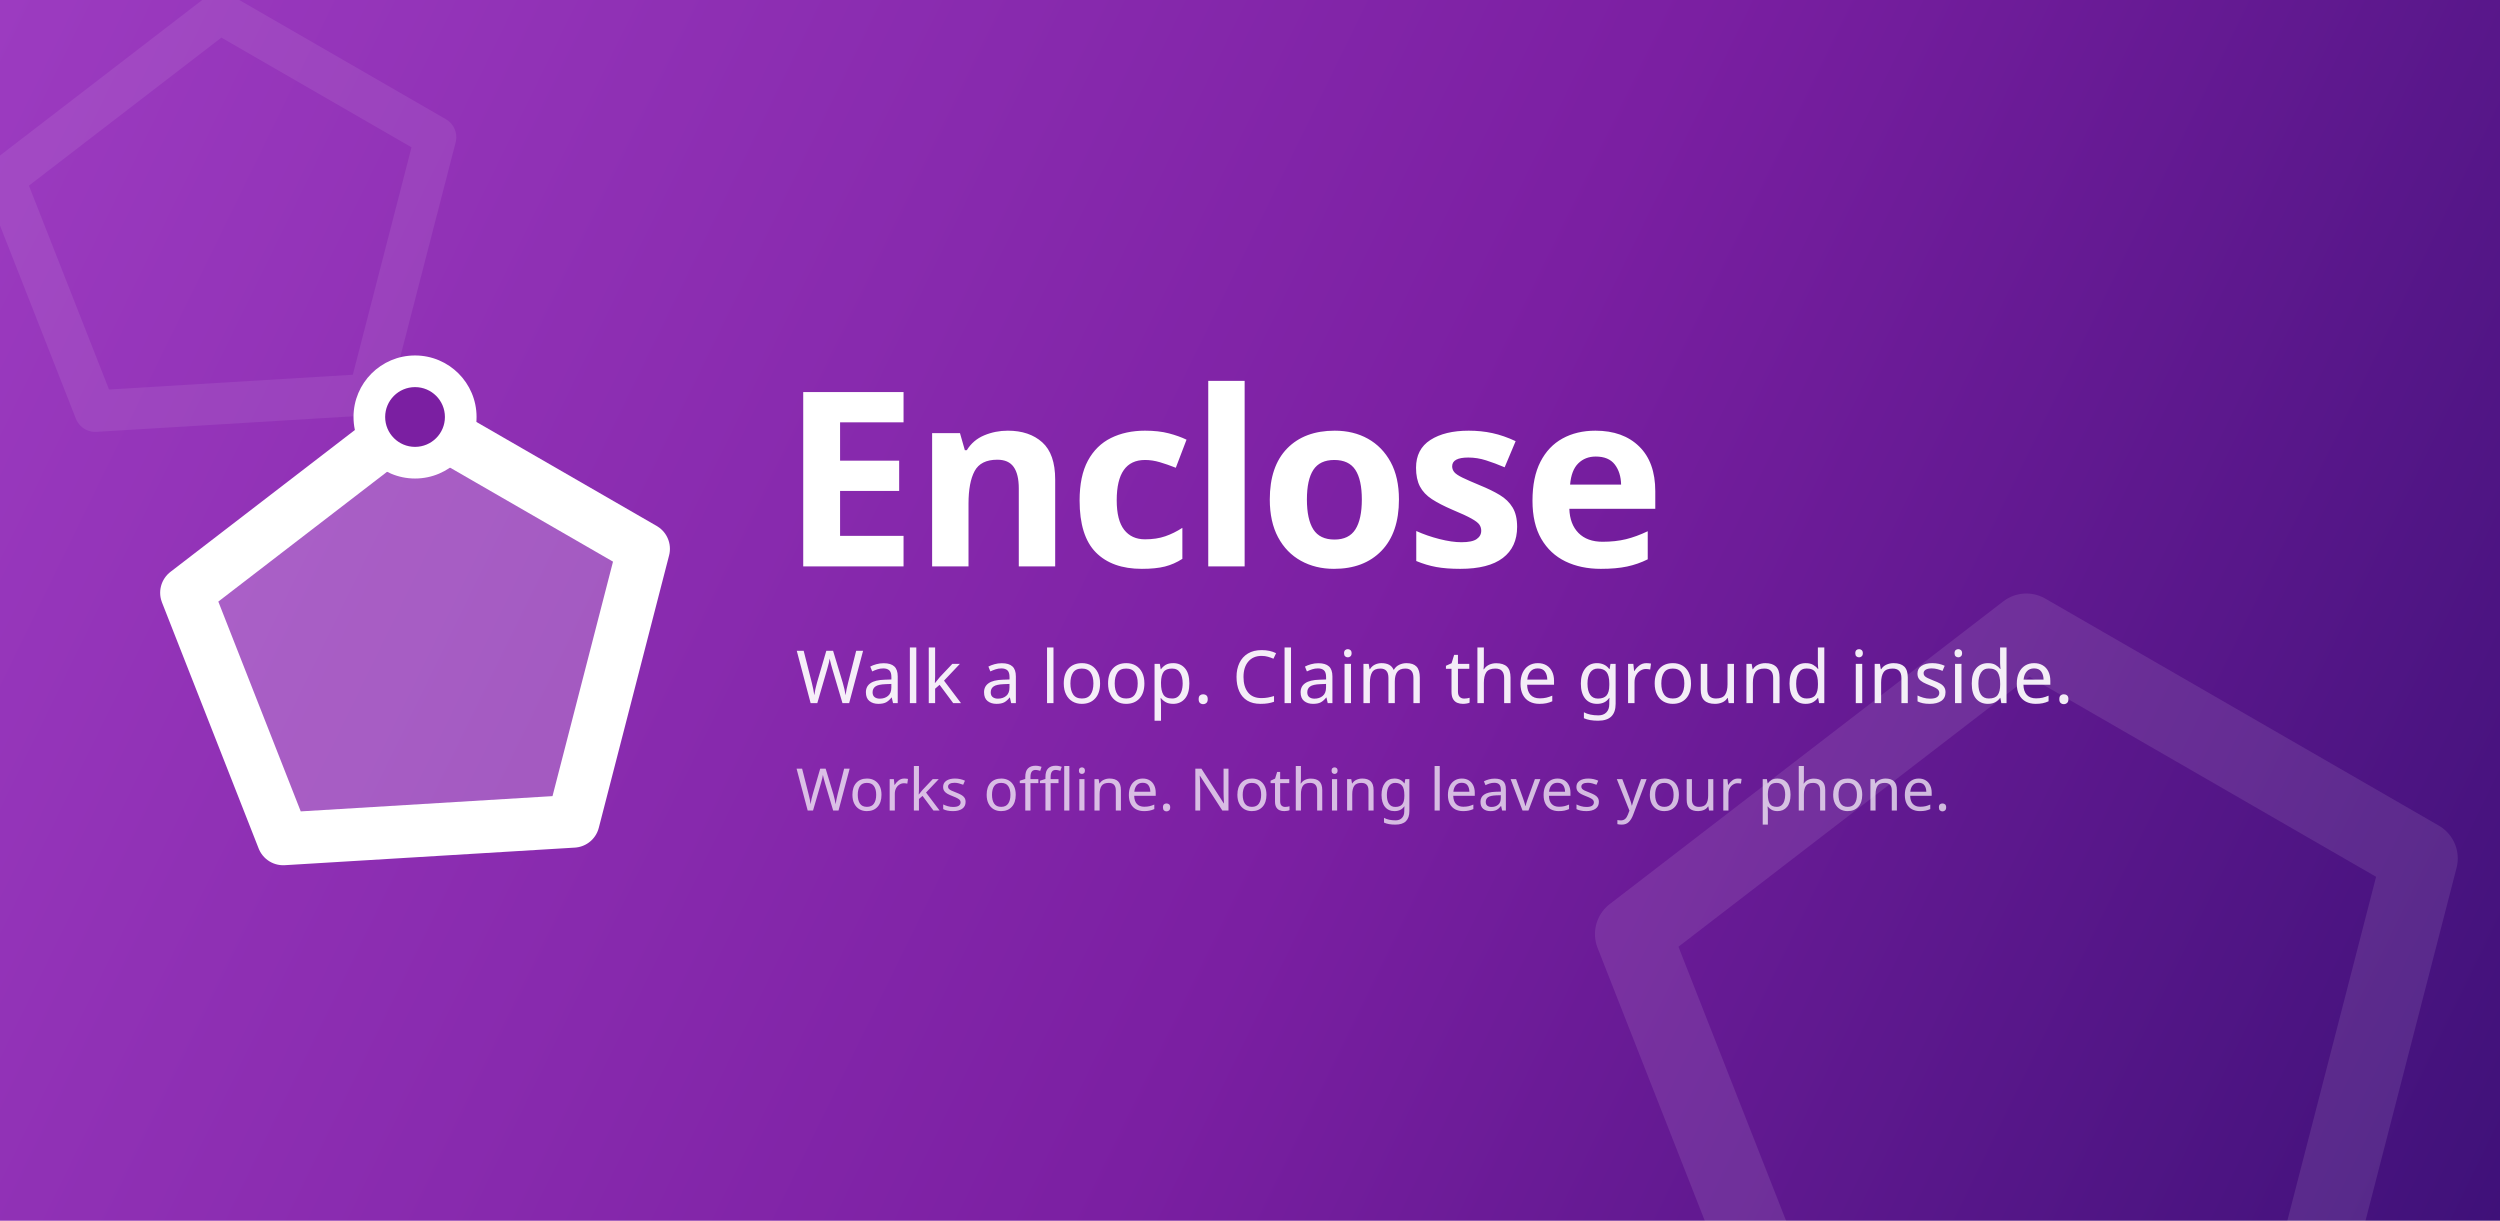
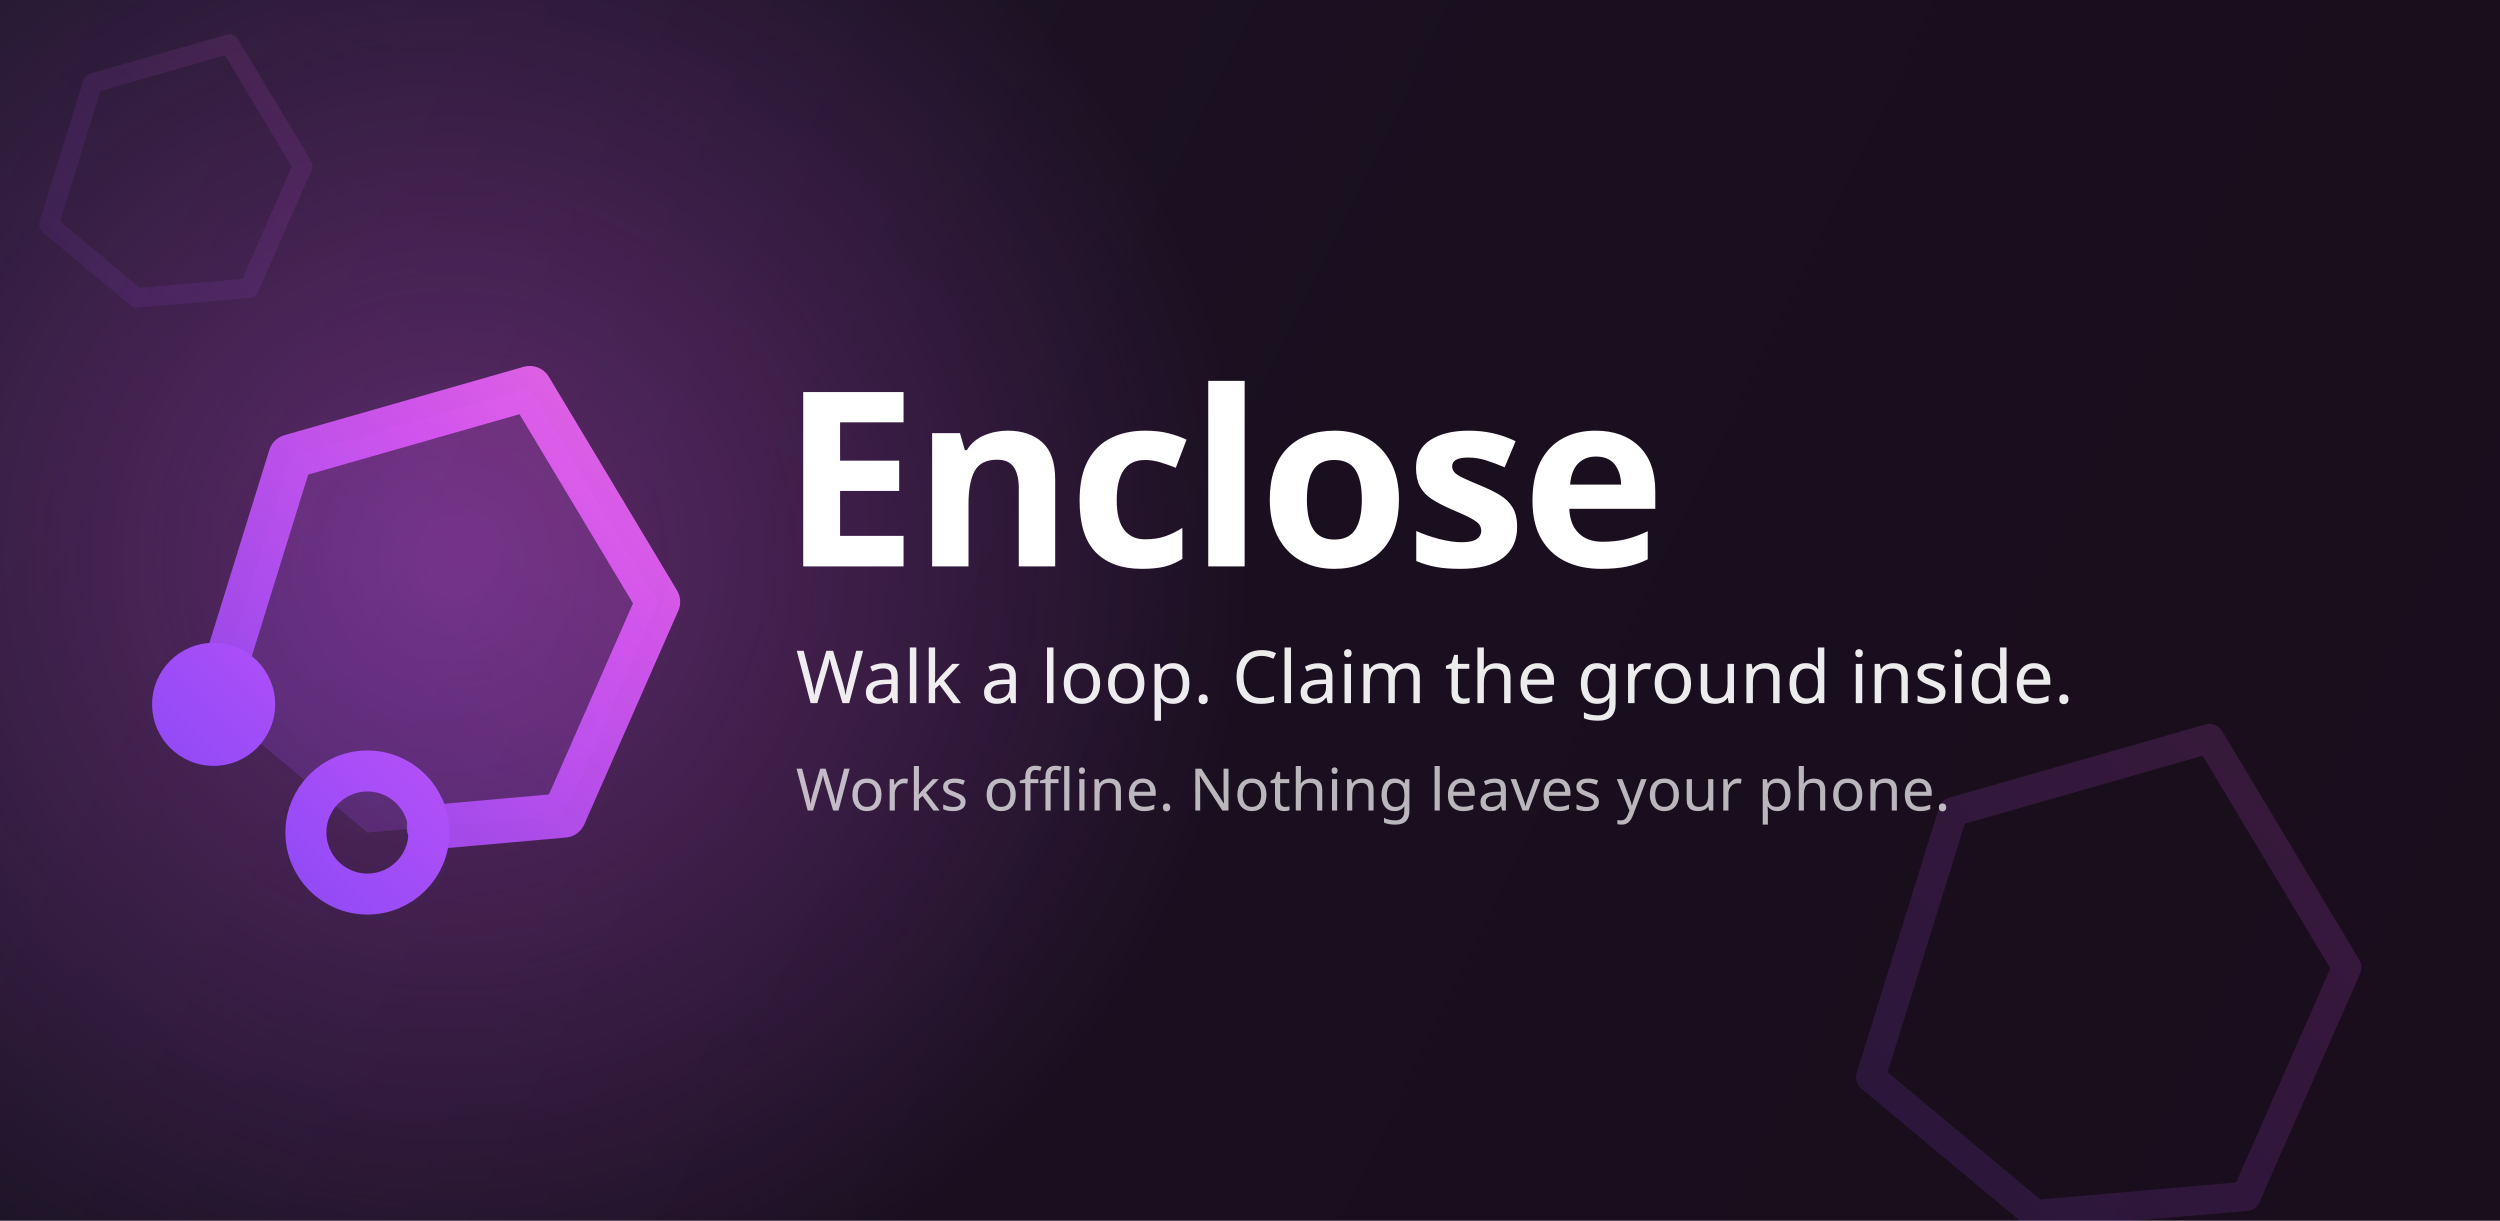
<svg xmlns="http://www.w3.org/2000/svg" viewBox="0 0 1024 500" width="1024" height="500">
  <defs>
-     <linearGradient id="brand" x1="0" y1="0" x2="1024" y2="500" gradientUnits="userSpaceOnUse">
-       <stop offset="0" stop-color="#9C3BC0" />
-       <stop offset="0.55" stop-color="#7B1FA2" />
-       <stop offset="1" stop-color="#3F1179" />
+     <linearGradient id="mark" gradientUnits="userSpaceOnUse" x1="8" y1="41" x2="40" y2="9">
+       <stop offset="0%" stop-color="hsl(258 90% 62%)" />
+       <stop offset="35%" stop-color="hsl(274 92% 64%)" />
+       <stop offset="70%" stop-color="hsl(290 92% 66%)" />
+       <stop offset="100%" stop-color="hsl(306 96% 72%)" />
    </linearGradient>
+     <linearGradient id="body" x1="0" y1="0" x2="1024" y2="500" gradientUnits="userSpaceOnUse">
+       <stop offset="0%" stop-color="hsl(266 32% 13%)" />
+       <stop offset="50%" stop-color="hsl(276 34% 9%)" />
+       <stop offset="100%" stop-color="hsl(290 38% 8%)" />
+     </linearGradient>
+     <radialGradient id="bloom" cx="185" cy="230" r="330" gradientUnits="userSpaceOnUse">
+       <stop offset="0%" stop-color="hsl(290 92% 66%)" stop-opacity="0.34" />
+       <stop offset="100%" stop-color="hsl(290 92% 66%)" stop-opacity="0" />
+     </radialGradient>
  </defs>
-   <rect width="1024" height="500" fill="url(#brand)" />
-   <g opacity="0.10" transform="translate(830,395) scale(6.2) translate(-54,-53)">
-     <path d="M54,31 L80,46 L72,77 L39,79 L28,51 Z" fill="none" stroke="#FFFFFF" stroke-width="5" stroke-linecap="round" stroke-linejoin="round" />
+   <rect width="1024" height="500" fill="url(#body)" />
+   <rect width="1024" height="500" fill="url(#bloom)" />
+   <g opacity="0.14" transform="translate(860,400) scale(7.5) translate(-25,-24.5)">
+     <path d="M12.5 30 L17 15.5 L31 11.5 L38.5 24 L33 36.5 L21.5 37.5 Z" fill="none" stroke="url(#mark)" stroke-width="1.6" stroke-linecap="round" stroke-linejoin="round" />
  </g>
-   <g opacity="0.08" transform="translate(90,80) scale(3.4) translate(-54,-53)">
-     <path d="M54,31 L80,46 L72,77 L39,79 L28,51 Z" fill="none" stroke="#FFFFFF" stroke-width="5" stroke-linecap="round" stroke-linejoin="round" />
+   <g opacity="0.10" transform="translate(70,70) scale(4) translate(-25,-24.5)">
+     <path d="M12.5 30 L17 15.5 L31 11.5 L38.5 24 L33 36.5 L21.5 37.5 Z" fill="none" stroke="url(#mark)" stroke-width="2" stroke-linecap="round" stroke-linejoin="round" />
  </g>
-   <g transform="translate(170,250) scale(3.6) translate(-54,-53)">
-     <path d="M54,31 L80,46 L72,77 L39,79 L28,51 Z" fill="#FFFFFF" fill-opacity="0.22" />
-     <path d="M54,31 L80,46 L72,77 L39,79 L28,51 Z" fill="none" stroke="#FFFFFF" stroke-width="6" stroke-linecap="round" stroke-linejoin="round" />
-     <circle cx="54" cy="31" r="7" fill="#FFFFFF" />
-     <circle cx="54" cy="31" r="3.4" fill="#7B1FA2" />
+   <g transform="translate(175,250) scale(7) translate(-25,-24.5)">
+     <path d="M12.5 30 L17 15.5 L31 11.5 L38.5 24 L33 36.5 L21.5 37.5 Z" fill="url(#mark)" fill-opacity="0.2" />
+     <path d="M12.5 30 L17 15.5 L31 11.5 L38.5 24 L33 36.5 L25.1 37.2" fill="none" stroke="url(#mark)" stroke-width="2.6" stroke-linecap="round" stroke-linejoin="round" opacity="0.9" />
+     <circle cx="12.5" cy="30" r="3.6" fill="url(#mark)" />
+     <circle cx="21.5" cy="37.5" r="3.6" fill="none" stroke="url(#mark)" stroke-width="2.4" />
  </g>
  <g font-family="Montserrat" fill="#FFFFFF">
    <text x="320" y="232" font-size="100" font-weight="800" letter-spacing="-2">Enclose</text>
    <text x="326" y="288" font-size="30" font-weight="500" opacity="0.92">Walk a loop. Claim the ground inside.</text>
    <text x="326" y="332" font-size="24" font-weight="400" opacity="0.7">Works offline. Nothing leaves your phone.</text>
  </g>
</svg>
